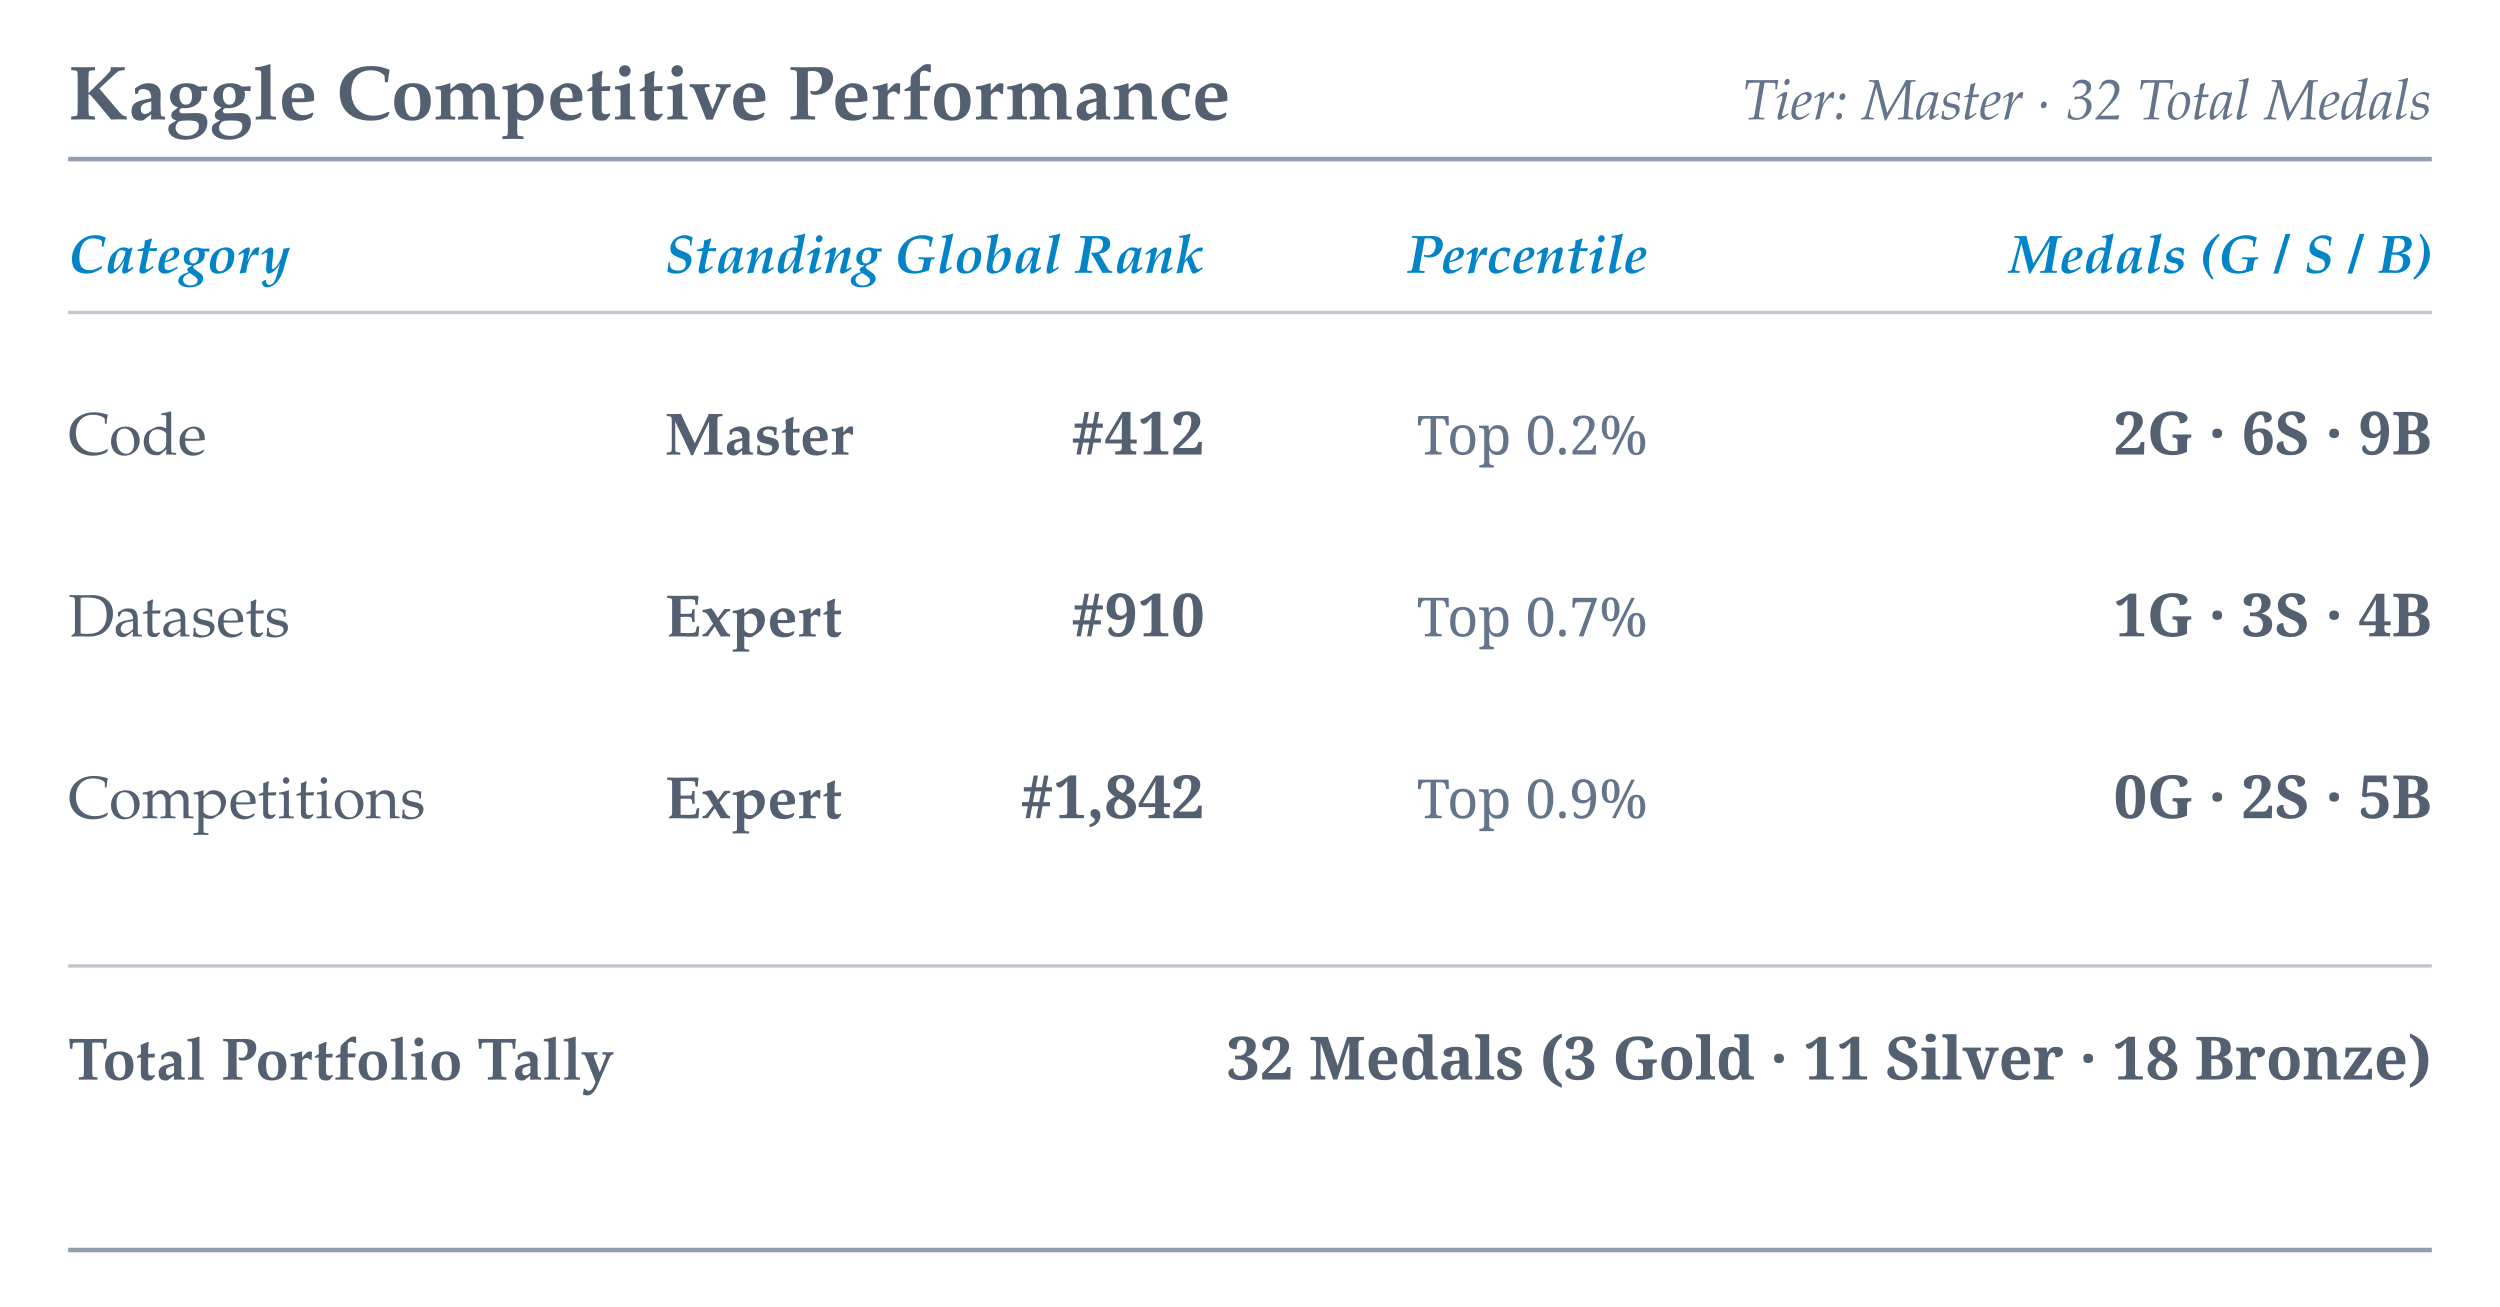
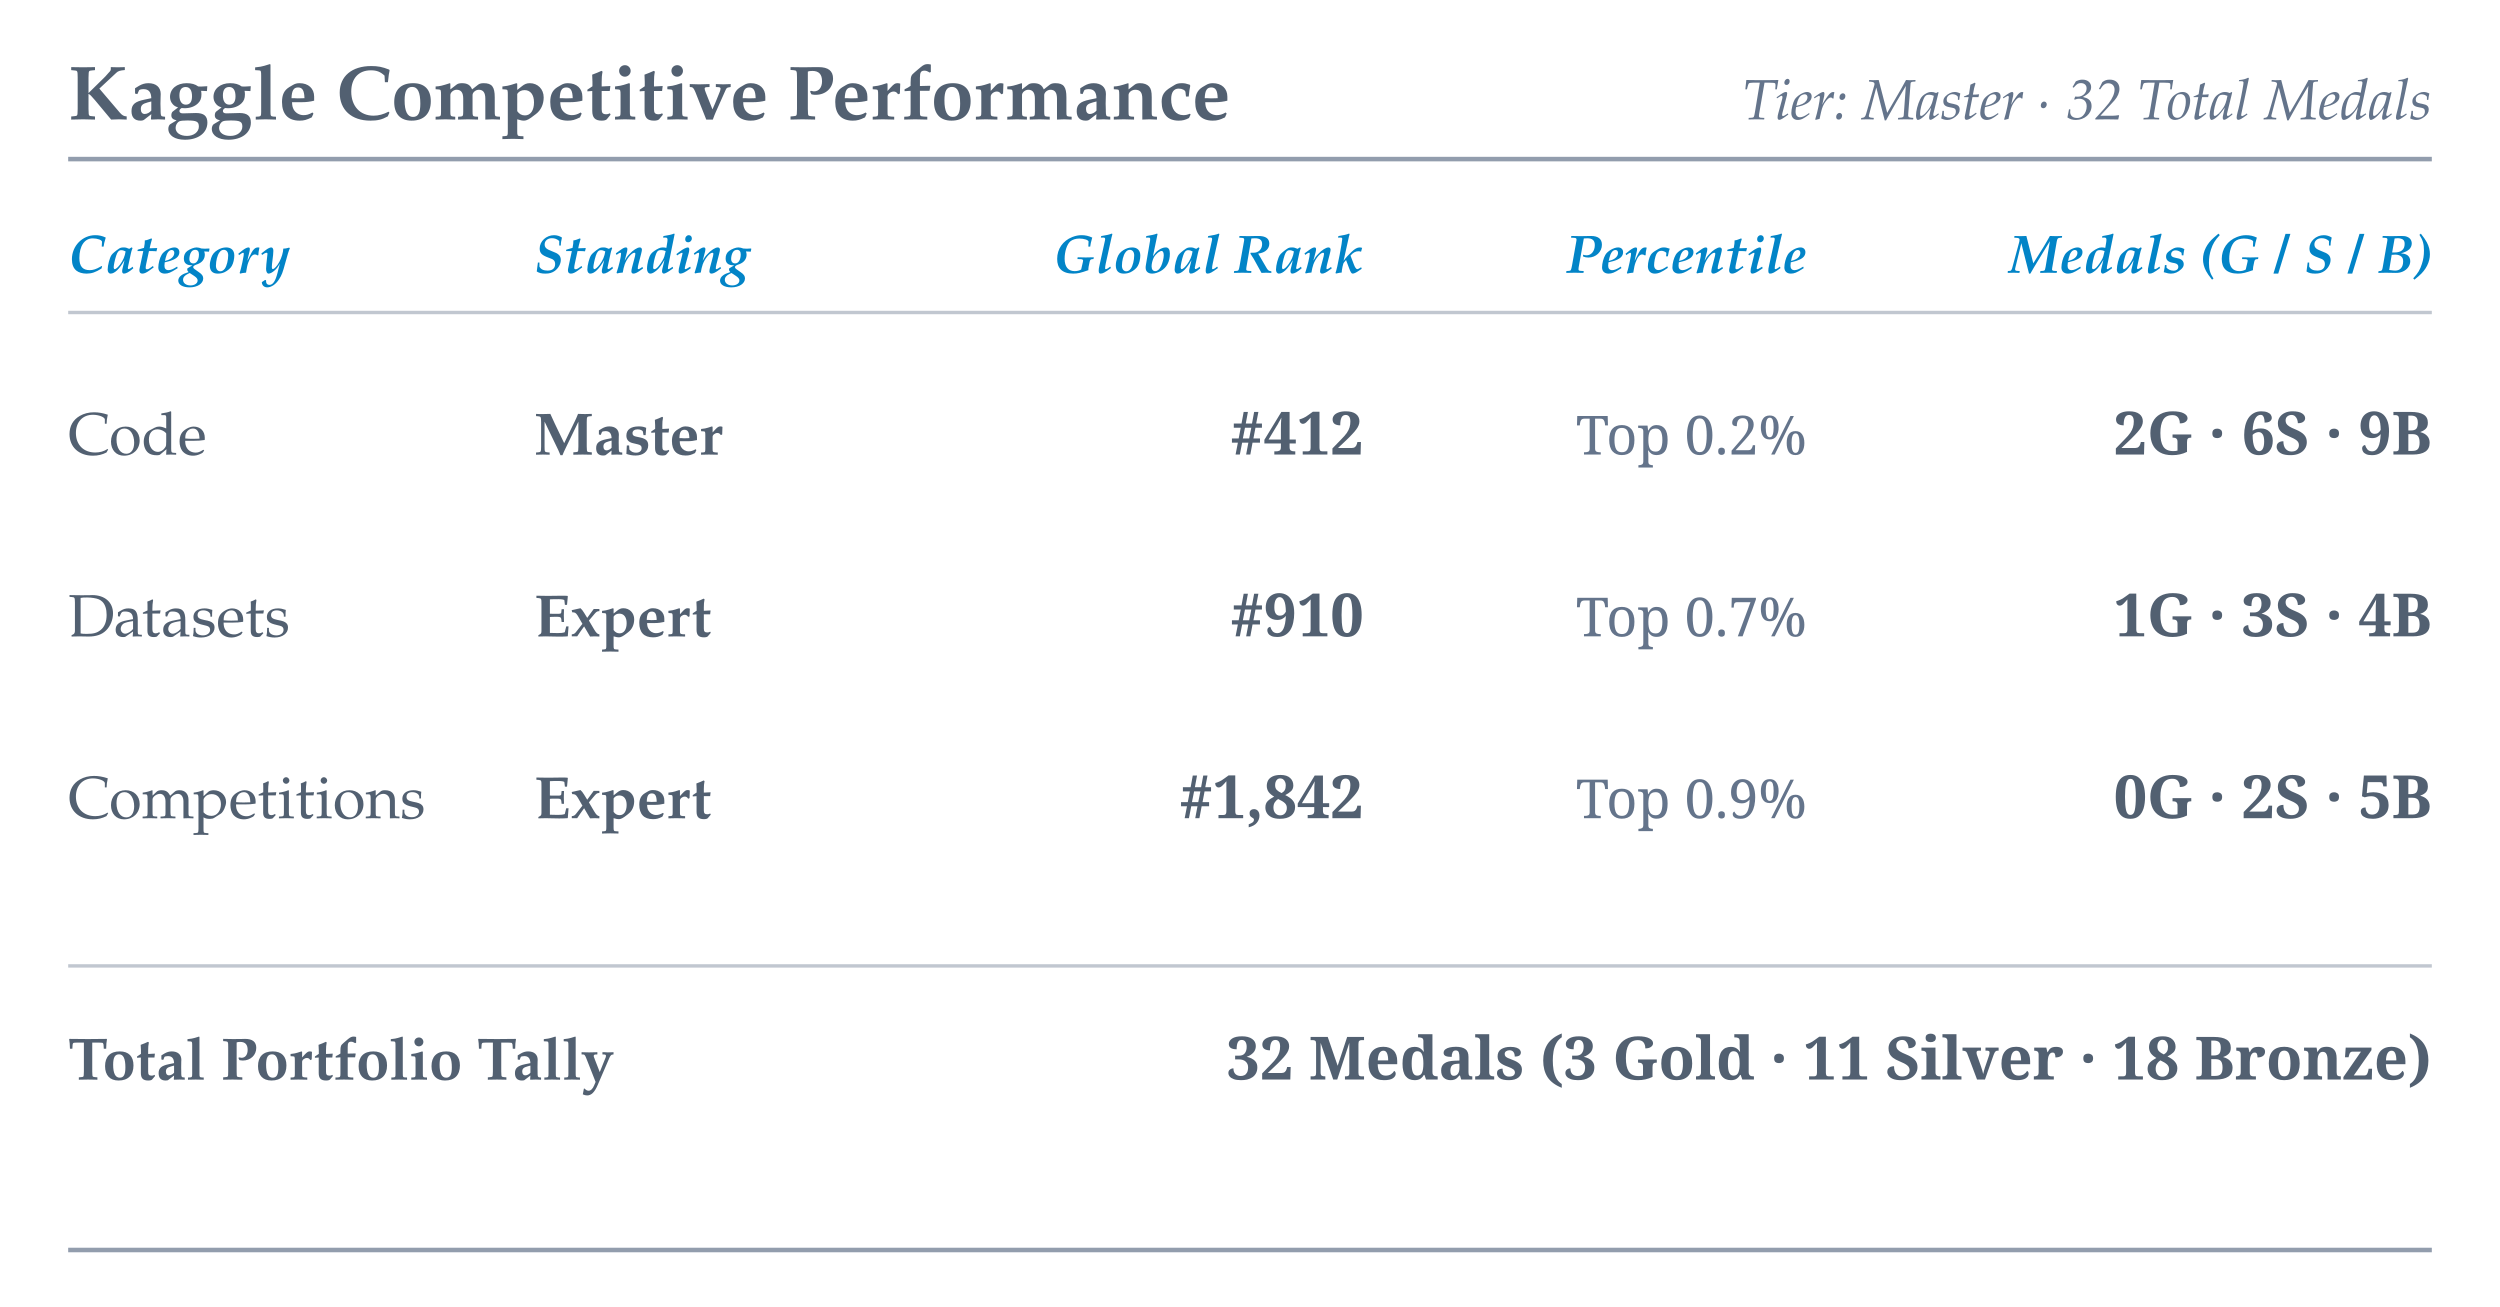
<svg xmlns="http://www.w3.org/2000/svg" viewBox="0 0 440 230" width="440" height="230">
  <style>
    .serif { font-family: Georgia, "Palatino Linotype", "Book Antiqua", Palatino, serif; }
    .num { font-family: Georgia, serif; font-variant-numeric: tabular-nums; }
    .h1 { font-size: 13.5px; font-weight: bold; fill: #526071; }
    .sub { font-size: 10px; font-style: italic; fill: #64748b; }
    .th { font-size: 9.5px; font-style: italic; font-weight: bold; fill: #0284c7; }
    .lbl { font-size: 10.5px; fill: #526071; }
    .val { font-size: 10.5px; font-weight: bold; fill: #526071; }
    .micro { font-size: 9.5px; fill: #64748b; }
  </style>
  <text x="12" y="21" class="serif h1">Kaggle Competitive Performance</text>
  <text x="428" y="21" text-anchor="end" class="serif sub">Tier: Master · 32 Total Medals</text>
  <line x1="12" y1="28" x2="428" y2="28" stroke="#64748b" stroke-opacity="0.7" stroke-width="0.8" />
  <g transform="translate(12, 48)">
    <text x="0" y="0" class="serif th">Category</text>
-     <text x="105" y="0" class="serif th">Standing</text>
-     <text x="200" y="0" text-anchor="end" class="serif th">Global Rank</text>
-     <text x="278" y="0" text-anchor="end" class="serif th">Percentile</text>
+     <text x="82" y="0" class="serif th">Standing</text>
+     <text x="228" y="0" text-anchor="end" class="serif th">Global Rank</text>
+     <text x="306" y="0" text-anchor="end" class="serif th">Percentile</text>
    <text x="416" y="0" text-anchor="end" class="serif th">Medals (G / S / B)</text>
    <line x1="0" y1="7" x2="416" y2="7" stroke="#64748b" stroke-opacity="0.4" stroke-width="0.6" />
    <text x="0" y="32" class="serif lbl">Code</text>
-     <text x="105" y="32" class="serif val" fill="#d97706">Master</text>
-     <text x="200" y="32" text-anchor="end" class="num val">#412</text>
-     <text x="278" y="32" text-anchor="end" class="num micro">Top 0.2%</text>
+     <text x="82" y="32" class="serif val" fill="#d97706">Master</text>
+     <text x="228" y="32" text-anchor="end" class="num val">#412</text>
+     <text x="306" y="32" text-anchor="end" class="num micro">Top 0.2%</text>
    <text x="416" y="32" text-anchor="end" class="num val">2G · 6S · 9B</text>
    <text x="0" y="64" class="serif lbl">Datasets</text>
-     <text x="105" y="64" class="serif val" fill="#0284c7">Expert</text>
-     <text x="200" y="64" text-anchor="end" class="num val">#910</text>
-     <text x="278" y="64" text-anchor="end" class="num micro">Top 0.7%</text>
+     <text x="82" y="64" class="serif val" fill="#0284c7">Expert</text>
+     <text x="228" y="64" text-anchor="end" class="num val">#910</text>
+     <text x="306" y="64" text-anchor="end" class="num micro">Top 0.7%</text>
    <text x="416" y="64" text-anchor="end" class="num val">1G · 3S · 4B</text>
    <text x="0" y="96" class="serif lbl">Competitions</text>
-     <text x="105" y="96" class="serif val" fill="#0284c7">Expert</text>
-     <text x="200" y="96" text-anchor="end" class="num val">#1,842</text>
-     <text x="278" y="96" text-anchor="end" class="num micro">Top 0.9%</text>
+     <text x="82" y="96" class="serif val" fill="#0284c7">Expert</text>
+     <text x="228" y="96" text-anchor="end" class="num val">#1,842</text>
+     <text x="306" y="96" text-anchor="end" class="num micro">Top 0.9%</text>
    <text x="416" y="96" text-anchor="end" class="num val">0G · 2S · 5B</text>
    <line x1="0" y1="122" x2="416" y2="122" stroke="#64748b" stroke-opacity="0.4" stroke-width="0.6" />
    <text x="0" y="142" class="serif val">Total Portfolio Tally</text>
    <text x="416" y="142" text-anchor="end" class="num val" fill="#d97706">32 Medals (3 Gold · 11 Silver · 18 Bronze)</text>
  </g>
  <line x1="12" y1="220" x2="428" y2="220" stroke="#64748b" stroke-opacity="0.7" stroke-width="0.8" />
</svg>
